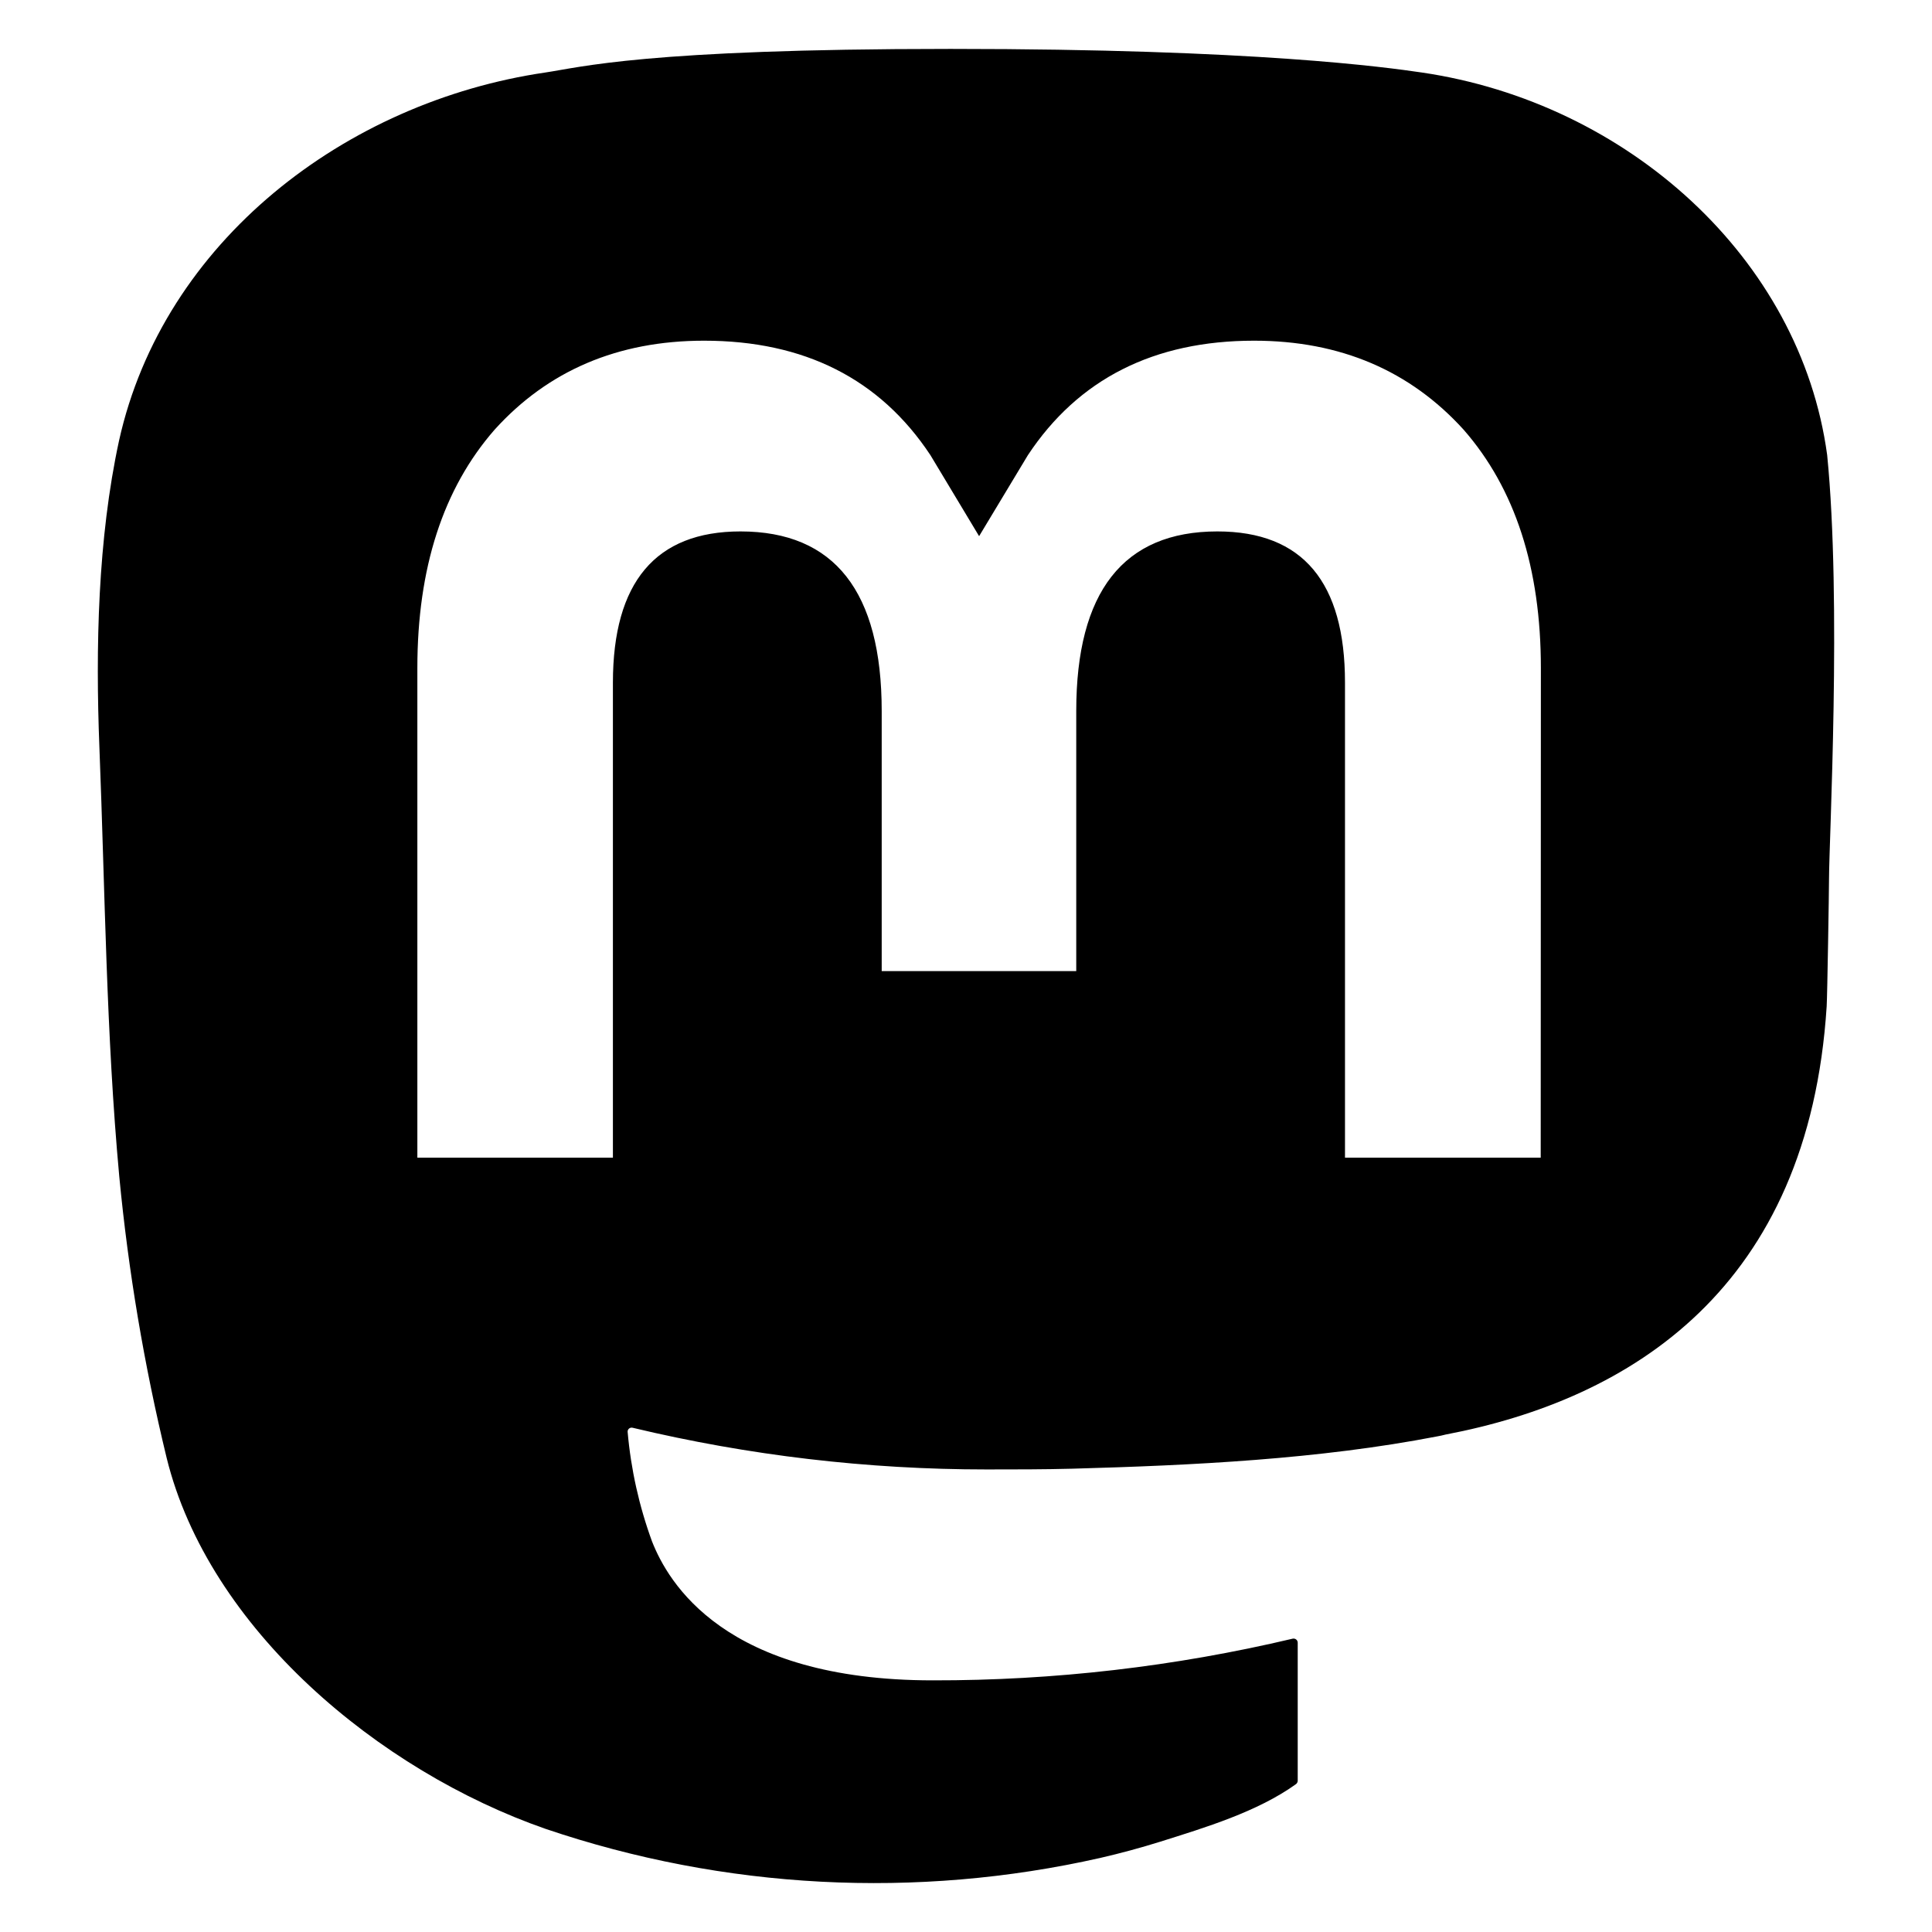
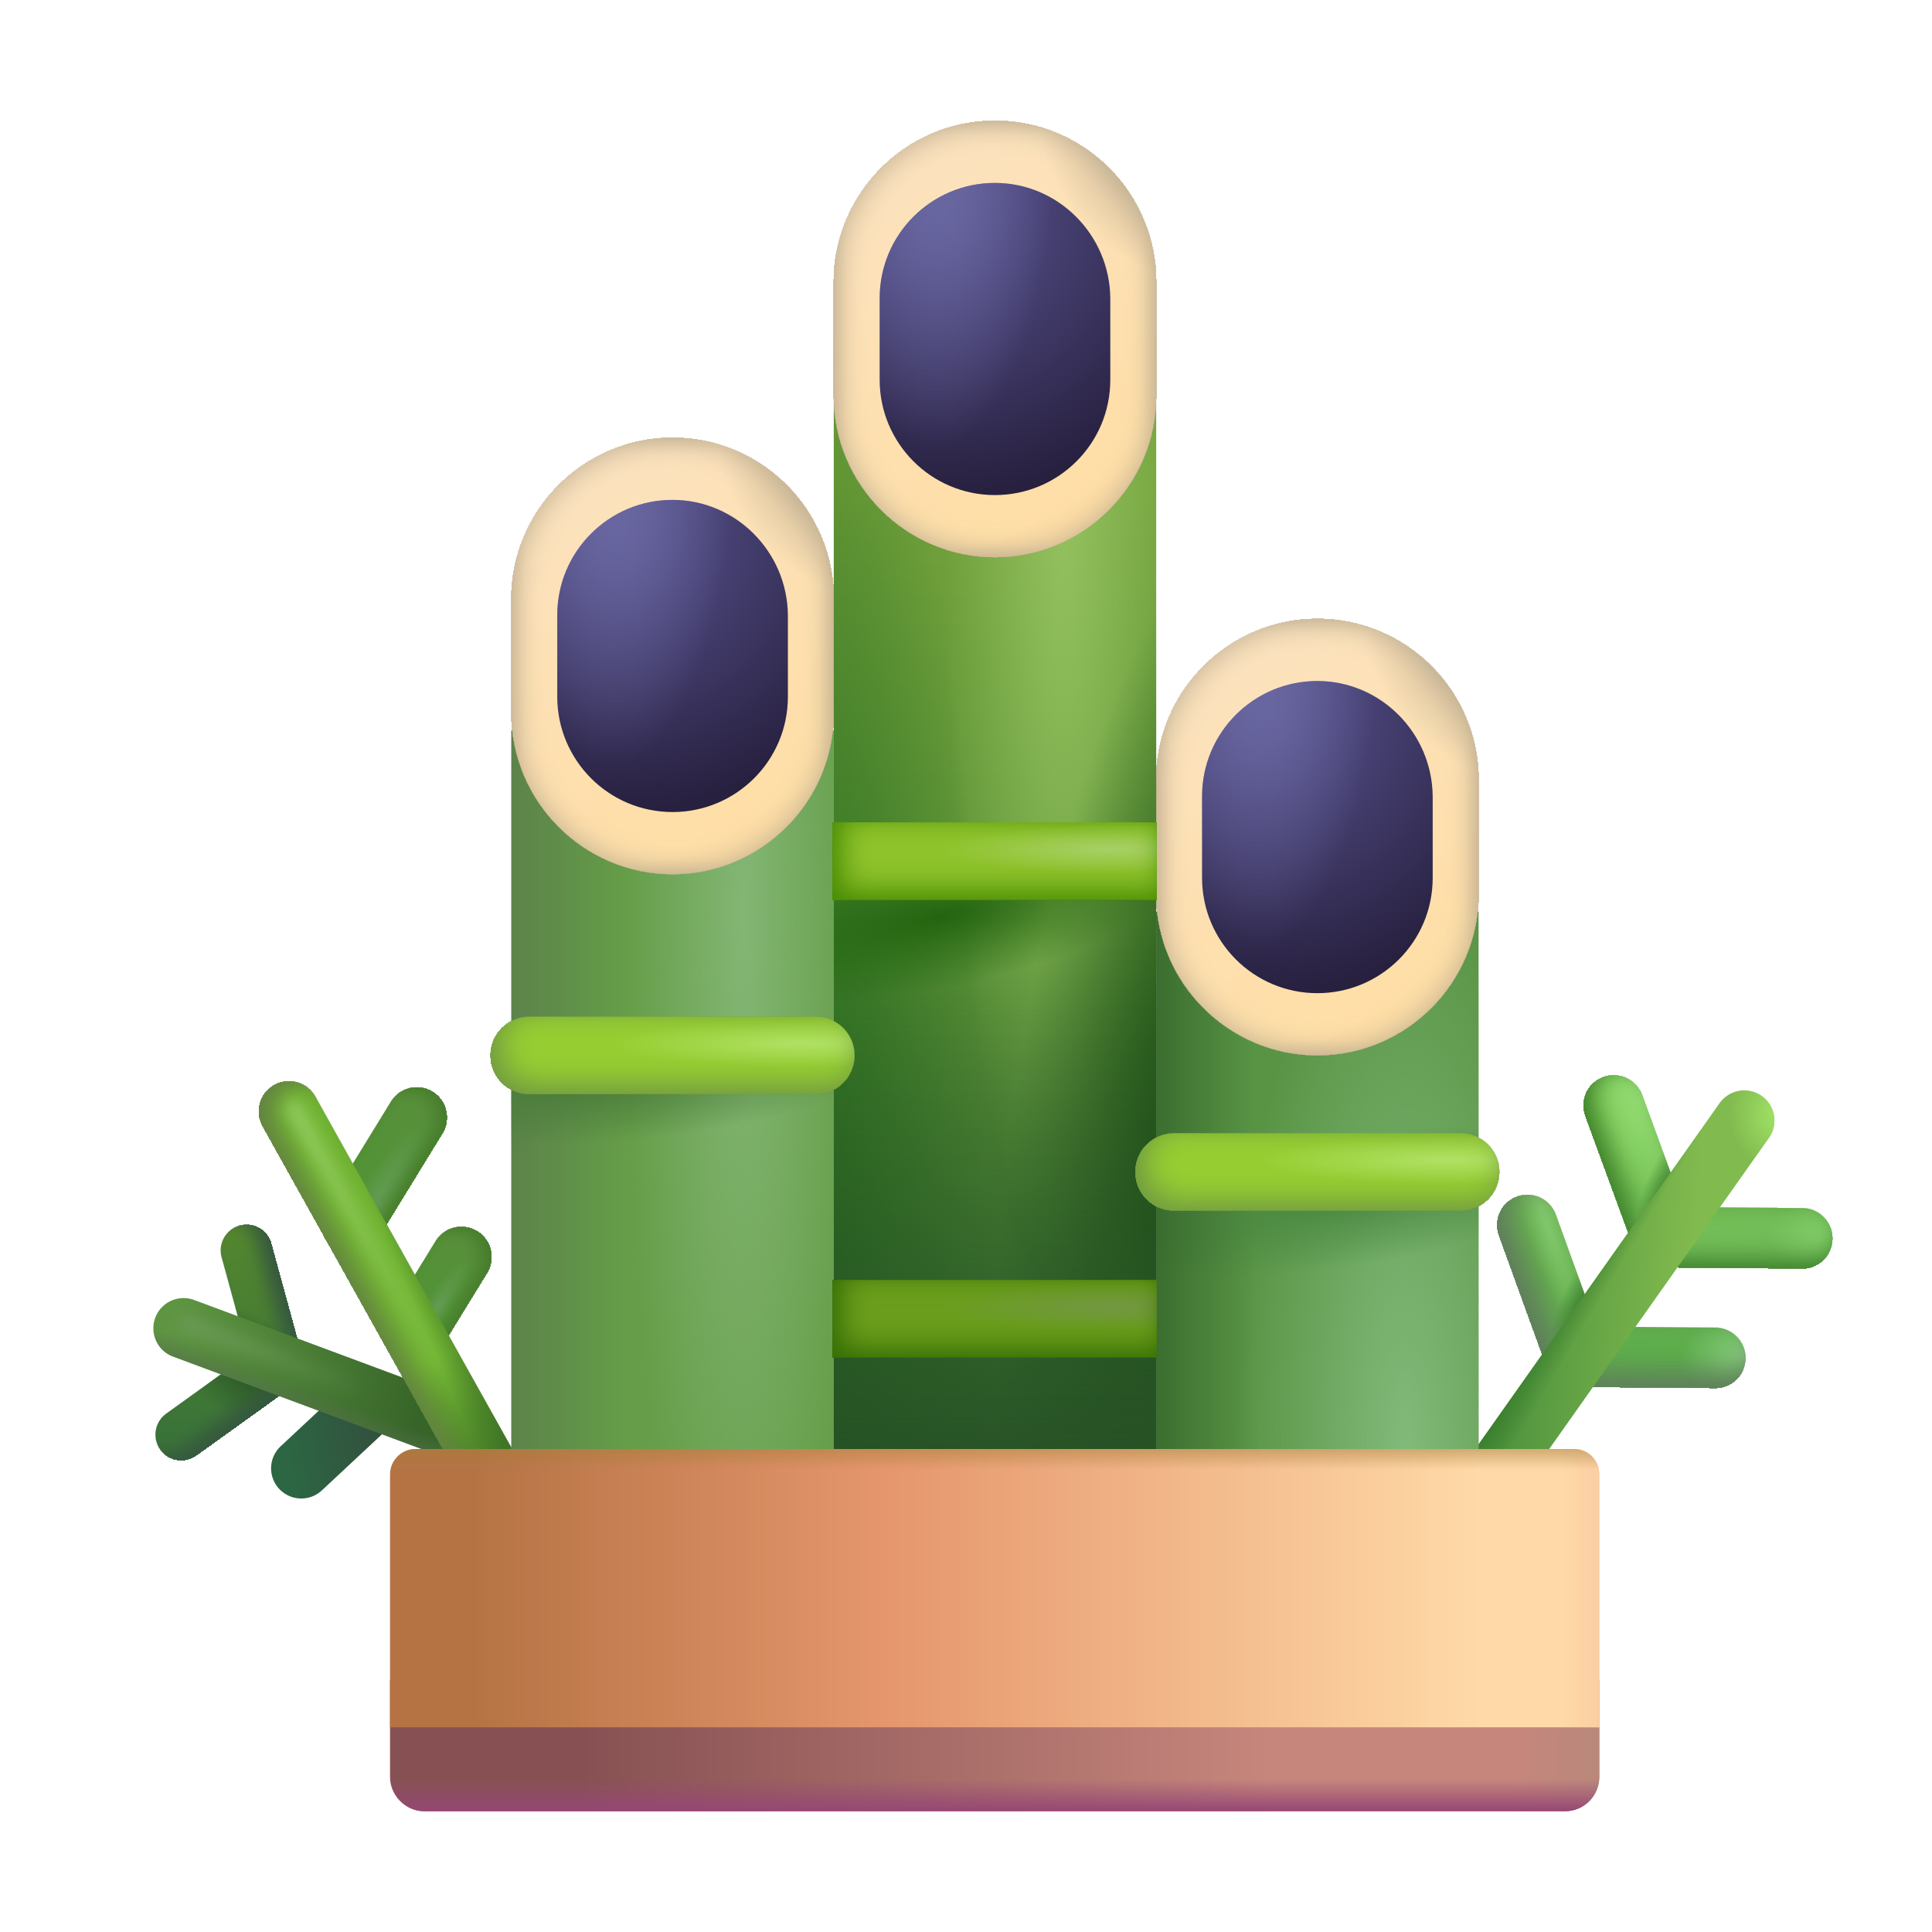
- <svg xmlns="http://www.w3.org/2000/svg" xmlns:xlink="http://www.w3.org/1999/xlink" width="79" height="79" viewBox="0 0 79 75">
-   <symbol id="logo-symbol-icon">
-     <path d="M74.713 16.604C73.62 8.546 66.535 2.195 58.137 0.965C56.72 0.757 51.351 0 38.915 0H38.822C26.382 0 23.713 0.757 22.297 0.965C14.132 2.161 6.676 7.868 4.867 16.021C3.997 20.037 3.904 24.489 4.065 28.573C4.296 34.429 4.34 40.275 4.877 46.108C5.248 49.982 5.895 53.825 6.813 57.609C8.533 64.597 15.494 70.412 22.314 72.785C29.616 75.259 37.468 75.67 44.992 73.971C45.82 73.78 46.638 73.559 47.447 73.306C49.274 72.73 51.416 72.086 52.992 70.954C53.013 70.938 53.031 70.918 53.043 70.894C53.056 70.871 53.063 70.844 53.064 70.818V65.166C53.063 65.141 53.057 65.117 53.046 65.094C53.035 65.072 53.019 65.052 52.999 65.037C52.979 65.022 52.956 65.011 52.932 65.006C52.907 65 52.882 65 52.857 65.006C48.037 66.147 43.097 66.719 38.141 66.71C29.612 66.71 27.318 62.698 26.661 61.028C26.133 59.584 25.798 58.078 25.664 56.549C25.662 56.523 25.667 56.497 25.677 56.474C25.688 56.45 25.704 56.429 25.724 56.413C25.744 56.397 25.768 56.386 25.793 56.38C25.819 56.375 25.845 56.375 25.87 56.382C30.61 57.515 35.469 58.087 40.346 58.086C41.518 58.086 42.688 58.086 43.86 58.055C48.765 57.919 53.934 57.67 58.759 56.736C58.879 56.712 59 56.692 59.103 56.661C66.714 55.212 73.957 50.665 74.693 39.15C74.72 38.697 74.789 34.402 74.789 33.931C74.793 32.333 75.308 22.59 74.713 16.604ZM63 45.337H54.997V25.907C54.997 21.816 53.277 19.73 49.779 19.73C45.934 19.73 44.008 22.198 44.008 27.073V37.708H36.053V27.073C36.053 22.198 34.124 19.73 30.279 19.73C26.802 19.73 25.065 21.816 25.062 25.907V45.337H17.066V25.317C17.066 21.227 18.119 17.977 20.226 15.568C22.4 13.165 25.251 11.931 28.79 11.931C32.886 11.931 35.981 13.492 38.045 16.611L40.036 19.924L42.031 16.611C44.094 13.492 47.19 11.931 51.279 11.931C54.814 11.931 57.665 13.165 59.846 15.568C61.953 17.975 63.007 21.224 63.007 25.317L63 45.337Z" fill="currentColor" />
-   </symbol>
-   <use xlink:href="#logo-symbol-icon" />
+ <svg xmlns="http://www.w3.org/2000/svg" width="32" height="32" viewBox="0 0 32 32" fill="none">
+   <g filter="url(#filter0_i_18_742)">
+     <path d="M3 23.76L4.6 22.61L4.08 20.71" stroke="url(#paint0_linear_18_742)" stroke-width="0.85" stroke-miterlimit="10" stroke-linecap="round" stroke-linejoin="round" />
+     <path d="M3 23.76L4.6 22.61L4.08 20.71" stroke="url(#paint1_radial_18_742)" stroke-width="0.85" stroke-miterlimit="10" stroke-linecap="round" stroke-linejoin="round" />
+   </g>
+   <path d="M6.19 23.2L4.99 24.32" stroke="url(#paint2_linear_18_742)" stroke-miterlimit="10" stroke-linecap="round" stroke-linejoin="round" />
+   <g filter="url(#filter1_i_18_742)">
+     <path d="M5.82 20.27L6.9 18.51" stroke="url(#paint3_linear_18_742)" stroke-miterlimit="10" stroke-linecap="round" stroke-linejoin="round" />
+     <path d="M5.82 20.27L6.9 18.51" stroke="url(#paint4_radial_18_742)" stroke-miterlimit="10" stroke-linecap="round" stroke-linejoin="round" />
+   </g>
+   <g filter="url(#filter2_i_18_742)">
+     <path d="M6.94 21.96L7.64 20.82" stroke="url(#paint5_linear_18_742)" stroke-miterlimit="10" stroke-linecap="round" stroke-linejoin="round" />
+     <path d="M6.94 21.96L7.64 20.82" stroke="url(#paint6_radial_18_742)" stroke-miterlimit="10" stroke-linecap="round" stroke-linejoin="round" />
+   </g>
+   <path d="M7.77 23.76L3.04 22" stroke="url(#paint7_linear_18_742)" stroke-miterlimit="10" stroke-linecap="round" stroke-linejoin="round" />
+   <path d="M7.77 23.76L3.04 22" stroke="url(#paint8_linear_18_742)" stroke-miterlimit="10" stroke-linecap="round" stroke-linejoin="round" />
+   <g filter="url(#filter3_i_18_742)">
+     <path d="M26.73 18.31L27.53 20.49L29.85 20.51" stroke="url(#paint9_linear_18_742)" stroke-miterlimit="10" stroke-linecap="round" stroke-linejoin="round" />
+     <path d="M26.73 18.31L27.53 20.49L29.85 20.51" stroke="url(#paint10_radial_18_742)" stroke-miterlimit="10" stroke-linecap="round" stroke-linejoin="round" />
+     <path d="M26.73 18.31L27.53 20.49L29.85 20.51" stroke="url(#paint11_radial_18_742)" stroke-miterlimit="10" stroke-linecap="round" stroke-linejoin="round" />
+     <path d="M26.73 18.31L27.53 20.49L29.85 20.51" stroke="url(#paint12_radial_18_742)" stroke-miterlimit="10" stroke-linecap="round" stroke-linejoin="round" />
+   </g>
+   <g filter="url(#filter4_i_18_742)">
+     <path d="M25.3 20.29L26.09 22.47L28.41 22.49" stroke="url(#paint13_linear_18_742)" stroke-miterlimit="10" stroke-linecap="round" stroke-linejoin="round" />
+     <path d="M25.3 20.29L26.09 22.47L28.41 22.49" stroke="url(#paint14_radial_18_742)" stroke-miterlimit="10" stroke-linecap="round" stroke-linejoin="round" />
+     <path d="M25.3 20.29L26.09 22.47L28.41 22.49" stroke="url(#paint15_radial_18_742)" stroke-miterlimit="10" stroke-linecap="round" stroke-linejoin="round" />
+     <path d="M25.3 20.29L26.09 22.47L28.41 22.49" stroke="url(#paint16_radial_18_742)" stroke-miterlimit="10" stroke-linecap="round" stroke-linejoin="round" />
+   </g>
+   <path d="M23.55 26.12L28.89 18.56" stroke="url(#paint17_linear_18_742)" stroke-miterlimit="10" stroke-linecap="round" stroke-linejoin="round" />
+   <path d="M23.55 26.12L28.89 18.56" stroke="url(#paint18_radial_18_742)" stroke-miterlimit="10" stroke-linecap="round" stroke-linejoin="round" />
+   <path d="M23.55 26.12L28.89 18.56" stroke="url(#paint19_linear_18_742)" stroke-miterlimit="10" stroke-linecap="round" stroke-linejoin="round" />
+   <g filter="url(#filter5_i_18_742)">
+     <path d="M8.2 24.52L4.79 18.41" stroke="#70B430" stroke-miterlimit="10" stroke-linecap="round" stroke-linejoin="round" />
+     <path d="M8.2 24.52L4.79 18.41" stroke="url(#paint20_linear_18_742)" stroke-miterlimit="10" stroke-linecap="round" stroke-linejoin="round" />
+     <path d="M8.2 24.52L4.79 18.41" stroke="url(#paint21_linear_18_742)" stroke-miterlimit="10" stroke-linecap="round" stroke-linejoin="round" />
+   </g>
+   <path d="M25.92 30H7.03C6.72 30 6.46 29.74 6.46 29.43V27.82H26.49V29.43C26.49 29.74 26.24 30 25.92 30Z" fill="url(#paint22_linear_18_742)" />
+   <path d="M25.92 30H7.03C6.72 30 6.46 29.74 6.46 29.43V27.82H26.49V29.43C26.49 29.74 26.24 30 25.92 30Z" fill="url(#paint23_linear_18_742)" />
+   <path d="M25.92 30H7.03C6.72 30 6.46 29.74 6.46 29.43V27.82H26.49V29.43C26.49 29.74 26.24 30 25.92 30Z" fill="url(#paint24_linear_18_742)" />
+   <path d="M26.07 24H6.88C6.65 24 6.46 24.19 6.46 24.42V28.61H26.49V24.42C26.49 24.19 26.31 24 26.07 24Z" fill="url(#paint25_linear_18_742)" />
+   <path d="M26.07 24H6.88C6.65 24 6.46 24.19 6.46 24.42V28.61H26.49V24.42C26.49 24.19 26.31 24 26.07 24Z" fill="url(#paint26_linear_18_742)" />
+   <path d="M26.07 24H6.88C6.65 24 6.46 24.19 6.46 24.42V28.61H26.49V24.42C26.49 24.19 26.31 24 26.07 24Z" fill="url(#paint27_linear_18_742)" />
+   <path d="M13.81 12.1H8.47V24H13.81V12.1Z" fill="#659D48" />
+   <path d="M13.81 12.1H8.47V24H13.81V12.1Z" fill="url(#paint28_radial_18_742)" />
+   <path d="M13.81 12.1H8.47V24H13.81V12.1Z" fill="url(#paint29_linear_18_742)" />
+   <path d="M13.81 12.1H8.47V24H13.81V12.1Z" fill="url(#paint30_radial_18_742)" />
+   <g filter="url(#filter6_i_18_742)">
+     <path d="M11.14 7.25C9.67 7.25 8.47 8.45 8.47 9.92V11.81C8.47 13.28 9.67 14.48 11.14 14.48C12.61 14.48 13.81 13.28 13.81 11.81V9.92C13.81 8.44 12.61 7.25 11.14 7.25Z" fill="url(#paint31_linear_18_742)" />
+     <path d="M11.14 7.25C9.67 7.25 8.47 8.45 8.47 9.92V11.81C8.47 13.28 9.67 14.48 11.14 14.48C12.61 14.48 13.81 13.28 13.81 11.81V9.92C13.81 8.44 12.61 7.25 11.14 7.25Z" fill="url(#paint32_radial_18_742)" />
+   </g>
+   <path d="M11.14 8.28C10.09 8.28 9.23 9.13 9.23 10.19V11.54C9.23 12.59 10.08 13.45 11.14 13.45C12.19 13.45 13.05 12.6 13.05 11.54V10.19C13.04 9.14 12.19 8.28 11.14 8.28Z" fill="url(#paint33_radial_18_742)" />
+   <path d="M11.14 8.28C10.09 8.28 9.23 9.13 9.23 10.19V11.54C9.23 12.59 10.08 13.45 11.14 13.45C12.19 13.45 13.05 12.6 13.05 11.54V10.19C13.04 9.14 12.19 8.28 11.14 8.28Z" fill="url(#paint34_radial_18_742)" />
+   <path d="M24.49 15.1H19.15V24H24.49V15.1Z" fill="#599445" />
+   <path d="M24.49 15.1H19.15V24H24.49V15.1Z" fill="url(#paint35_radial_18_742)" />
+   <path d="M24.49 15.1H19.15V24H24.49V15.1Z" fill="url(#paint36_radial_18_742)" />
+   <path d="M24.49 15.1H19.15V24H24.49V15.1Z" fill="url(#paint37_linear_18_742)" />
+   <g filter="url(#filter7_i_18_742)">
+     <path d="M21.82 10.25C20.35 10.25 19.15 11.45 19.15 12.92V14.81C19.15 16.28 20.35 17.48 21.82 17.48C23.29 17.48 24.49 16.28 24.49 14.81V12.92C24.49 11.44 23.29 10.25 21.82 10.25Z" fill="url(#paint38_linear_18_742)" />
+     <path d="M21.82 10.25C20.35 10.25 19.15 11.45 19.15 12.92V14.81C19.15 16.28 20.35 17.48 21.82 17.48C23.29 17.48 24.49 16.28 24.49 14.81V12.92C24.49 11.44 23.29 10.25 21.82 10.25Z" fill="url(#paint39_radial_18_742)" />
+   </g>
+   <path d="M21.82 11.28C20.77 11.28 19.91 12.13 19.91 13.19V14.54C19.91 15.59 20.76 16.45 21.82 16.45C22.87 16.45 23.73 15.6 23.73 14.54V13.19C23.72 12.14 22.87 11.28 21.82 11.28Z" fill="url(#paint40_radial_18_742)" />
+   <path d="M21.82 11.28C20.77 11.28 19.91 12.13 19.91 13.19V14.54C19.91 15.59 20.76 16.45 21.82 16.45C22.87 16.45 23.73 15.6 23.73 14.54V13.19C23.72 12.14 22.87 11.28 21.82 11.28Z" fill="url(#paint41_radial_18_742)" />
+   <path d="M19.15 5.5H13.81V24H19.15V5.5Z" fill="url(#paint42_linear_18_742)" />
+   <path d="M19.15 5.5H13.81V24H19.15V5.5Z" fill="url(#paint43_radial_18_742)" />
+   <path d="M19.15 5.5H13.81V24H19.15V5.5Z" fill="url(#paint44_radial_18_742)" />
+   <path d="M19.15 5.5H13.81V24H19.15V5.5Z" fill="url(#paint45_radial_18_742)" />
+   <path d="M19.15 5.5H13.81V24H19.15V5.5Z" fill="url(#paint46_linear_18_742)" />
+   <path d="M19.15 5.5H13.81V24H19.15V5.5Z" fill="url(#paint47_radial_18_742)" />
+   <g filter="url(#filter8_i_18_742)">
+     <path d="M16.48 2C15.01 2 13.81 3.2 13.81 4.67V6.56C13.81 8.03 15.01 9.23 16.48 9.23C17.95 9.23 19.15 8.03 19.15 6.56V4.67C19.15 3.19 17.95 2 16.48 2Z" fill="url(#paint48_linear_18_742)" />
+     <path d="M16.48 2C15.01 2 13.81 3.2 13.81 4.67V6.56C13.81 8.03 15.01 9.23 16.48 9.23C17.95 9.23 19.15 8.03 19.15 6.56V4.67C19.15 3.19 17.95 2 16.48 2Z" fill="url(#paint49_radial_18_742)" />
+   </g>
+   <path d="M16.48 3.03C15.43 3.03 14.57 3.88 14.57 4.94V6.29C14.57 7.34 15.42 8.2 16.48 8.2C17.53 8.2 18.39 7.35 18.39 6.29V4.94C18.38 3.89 17.53 3.03 16.48 3.03Z" fill="url(#paint50_radial_18_742)" />
+   <path d="M16.48 3.03C15.43 3.03 14.57 3.88 14.57 4.94V6.29C14.57 7.34 15.42 8.2 16.48 8.2C17.53 8.2 18.39 7.35 18.39 6.29V4.94C18.38 3.89 17.53 3.03 16.48 3.03Z" fill="url(#paint51_radial_18_742)" />
+   <g filter="url(#filter9_i_18_742)">
+     <path d="M19.16 21.2H13.79V22.48H19.16V21.2Z" fill="#6B9E1C" />
+     <path d="M19.16 21.2H13.79V22.48H19.16V21.2Z" fill="url(#paint52_radial_18_742)" />
+   </g>
+   <g filter="url(#filter10_i_18_742)">
+     <path d="M19.16 13.62H13.79V14.9H19.16V13.62Z" fill="#8FC32B" />
+     <path d="M19.16 13.62H13.79V14.9H19.16V13.62Z" fill="url(#paint53_radial_18_742)" />
+   </g>
+   <g filter="url(#filter11_i_18_742)">
+     <path d="M13.514 16.84H8.766C8.413 16.84 8.126 17.127 8.126 17.48C8.126 17.834 8.413 18.12 8.766 18.12H13.514C13.867 18.12 14.153 17.834 14.153 17.48C14.153 17.127 13.867 16.84 13.514 16.84Z" fill="#96CE31" />
+     <path d="M13.514 16.84H8.766C8.413 16.84 8.126 17.127 8.126 17.48C8.126 17.834 8.413 18.12 8.766 18.12H13.514C13.867 18.12 14.153 17.834 14.153 17.48C14.153 17.127 13.867 16.84 13.514 16.84Z" fill="url(#paint54_radial_18_742)" />
+   </g>
+   <g filter="url(#filter12_i_18_742)">
+     <path d="M24.194 18.77H19.447C19.093 18.77 18.806 19.057 18.806 19.41C18.806 19.764 19.093 20.05 19.447 20.05H24.194C24.547 20.05 24.834 19.764 24.834 19.41C24.834 19.057 24.547 18.77 24.194 18.77Z" fill="#96CE31" />
+     <path d="M24.194 18.77H19.447C19.093 18.77 18.806 19.057 18.806 19.41C18.806 19.764 19.093 20.05 19.447 20.05H24.194C24.547 20.05 24.834 19.764 24.834 19.41C24.834 19.057 24.547 18.77 24.194 18.77Z" fill="url(#paint55_radial_18_742)" />
+   </g>
+   <g filter="url(#filter13_f_18_742)">
+     <path d="M4.857 18.344L7.872 23.703" stroke="url(#paint56_linear_18_742)" stroke-width="0.25" stroke-linecap="round" />
+   </g>
+   <g filter="url(#filter14_f_18_742)">
+     <path d="M3.075 21.922L6.544 23.219" stroke="url(#paint57_linear_18_742)" stroke-width="0.25" stroke-linecap="round" />
+   </g>
+   <defs>
+     <filter id="filter0_i_18_742" x="2.325" y="20.185" width="2.7" height="4" filterUnits="userSpaceOnUse" color-interpolation-filters="sRGB">
+       <feFlood flood-opacity="0" result="BackgroundImageFix" />
+       <feBlend mode="normal" in="SourceGraphic" in2="BackgroundImageFix" result="shape" />
+       <feColorMatrix in="SourceAlpha" type="matrix" values="0 0 0 0 0 0 0 0 0 0 0 0 0 0 0 0 0 0 127 0" result="hardAlpha" />
+       <feOffset dx="-0.25" dy="-0.1" />
+       <feGaussianBlur stdDeviation="0.15" />
+       <feComposite in2="hardAlpha" operator="arithmetic" k2="-1" k3="1" />
+       <feColorMatrix type="matrix" values="0 0 0 0 0.208 0 0 0 0 0.341 0 0 0 0 0.243 0 0 0 1 0" />
+       <feBlend mode="normal" in2="shape" result="effect1_innerShadow_18_742" />
+     </filter>
+     <filter id="filter1_i_18_742" x="5.17" y="18.01" width="2.23" height="2.76" filterUnits="userSpaceOnUse" color-interpolation-filters="sRGB">
+       <feFlood flood-opacity="0" result="BackgroundImageFix" />
+       <feBlend mode="normal" in="SourceGraphic" in2="BackgroundImageFix" result="shape" />
+       <feColorMatrix in="SourceAlpha" type="matrix" values="0 0 0 0 0 0 0 0 0 0 0 0 0 0 0 0 0 0 127 0" result="hardAlpha" />
+       <feOffset dx="-0.15" />
+       <feGaussianBlur stdDeviation="0.15" />
+       <feComposite in2="hardAlpha" operator="arithmetic" k2="-1" k3="1" />
+       <feColorMatrix type="matrix" values="0 0 0 0 0.267 0 0 0 0 0.475 0 0 0 0 0.161 0 0 0 1 0" />
+       <feBlend mode="normal" in2="shape" result="effect1_innerShadow_18_742" />
+     </filter>
+     <filter id="filter2_i_18_742" x="6.29" y="20.32" width="1.85" height="2.14" filterUnits="userSpaceOnUse" color-interpolation-filters="sRGB">
+       <feFlood flood-opacity="0" result="BackgroundImageFix" />
+       <feBlend mode="normal" in="SourceGraphic" in2="BackgroundImageFix" result="shape" />
+       <feColorMatrix in="SourceAlpha" type="matrix" values="0 0 0 0 0 0 0 0 0 0 0 0 0 0 0 0 0 0 127 0" result="hardAlpha" />
+       <feOffset dx="-0.15" />
+       <feGaussianBlur stdDeviation="0.15" />
+       <feComposite in2="hardAlpha" operator="arithmetic" k2="-1" k3="1" />
+       <feColorMatrix type="matrix" values="0 0 0 0 0.267 0 0 0 0 0.475 0 0 0 0 0.161 0 0 0 1 0" />
+       <feBlend mode="normal" in2="shape" result="effect1_innerShadow_18_742" />
+     </filter>
+     <filter id="filter3_i_18_742" x="26.23" y="17.66" width="4.27" height="3.35" filterUnits="userSpaceOnUse" color-interpolation-filters="sRGB">
+       <feFlood flood-opacity="0" result="BackgroundImageFix" />
+       <feBlend mode="normal" in="SourceGraphic" in2="BackgroundImageFix" result="shape" />
+       <feColorMatrix in="SourceAlpha" type="matrix" values="0 0 0 0 0 0 0 0 0 0 0 0 0 0 0 0 0 0 127 0" result="hardAlpha" />
+       <feOffset dx="0.15" dy="-0.15" />
+       <feGaussianBlur stdDeviation="0.2" />
+       <feComposite in2="hardAlpha" operator="arithmetic" k2="-1" k3="1" />
+       <feColorMatrix type="matrix" values="0 0 0 0 0.239 0 0 0 0 0.498 0 0 0 0 0.161 0 0 0 1 0" />
+       <feBlend mode="normal" in2="shape" result="effect1_innerShadow_18_742" />
+     </filter>
+     <filter id="filter4_i_18_742" x="24.8" y="19.54" width="4.36" height="3.45" filterUnits="userSpaceOnUse" color-interpolation-filters="sRGB">
+       <feFlood flood-opacity="0" result="BackgroundImageFix" />
+       <feBlend mode="normal" in="SourceGraphic" in2="BackgroundImageFix" result="shape" />
+       <feColorMatrix in="SourceAlpha" type="matrix" values="0 0 0 0 0 0 0 0 0 0 0 0 0 0 0 0 0 0 127 0" result="hardAlpha" />
+       <feOffset dx="0.25" dy="-0.25" />
+       <feGaussianBlur stdDeviation="0.25" />
+       <feComposite in2="hardAlpha" operator="arithmetic" k2="-1" k3="1" />
+       <feColorMatrix type="matrix" values="0 0 0 0 0.373 0 0 0 0 0.482 0 0 0 0 0.361 0 0 0 1 0" />
+       <feBlend mode="normal" in2="shape" result="effect1_innerShadow_18_742" />
+     </filter>
+     <filter id="filter5_i_18_742" x="4.29" y="17.91" width="4.66" height="7.11" filterUnits="userSpaceOnUse" color-interpolation-filters="sRGB">
+       <feFlood flood-opacity="0" result="BackgroundImageFix" />
+       <feBlend mode="normal" in="SourceGraphic" in2="BackgroundImageFix" result="shape" />
+       <feColorMatrix in="SourceAlpha" type="matrix" values="0 0 0 0 0 0 0 0 0 0 0 0 0 0 0 0 0 0 127 0" result="hardAlpha" />
+       <feOffset dx="0.25" />
+       <feGaussianBlur stdDeviation="0.2" />
+       <feComposite in2="hardAlpha" operator="arithmetic" k2="-1" k3="1" />
+       <feColorMatrix type="matrix" values="0 0 0 0 0.388 0 0 0 0 0.51 0 0 0 0 0.255 0 0 0 1 0" />
+       <feBlend mode="normal" in2="shape" result="effect1_innerShadow_18_742" />
+     </filter>
+     <filter id="filter6_i_18_742" x="8.47" y="7.25" width="5.34" height="7.23" filterUnits="userSpaceOnUse" color-interpolation-filters="sRGB">
+       <feFlood flood-opacity="0" result="BackgroundImageFix" />
+       <feBlend mode="normal" in="SourceGraphic" in2="BackgroundImageFix" result="shape" />
+       <feColorMatrix in="SourceAlpha" type="matrix" values="0 0 0 0 0 0 0 0 0 0 0 0 0 0 0 0 0 0 127 0" result="hardAlpha" />
+       <feOffset />
+       <feGaussianBlur stdDeviation="0.25" />
+       <feComposite in2="hardAlpha" operator="arithmetic" k2="-1" k3="1" />
+       <feColorMatrix type="matrix" values="0 0 0 0 0.725 0 0 0 0 0.663 0 0 0 0 0.549 0 0 0 1 0" />
+       <feBlend mode="normal" in2="shape" result="effect1_innerShadow_18_742" />
+     </filter>
+     <filter id="filter7_i_18_742" x="19.15" y="10.25" width="5.34" height="7.23" filterUnits="userSpaceOnUse" color-interpolation-filters="sRGB">
+       <feFlood flood-opacity="0" result="BackgroundImageFix" />
+       <feBlend mode="normal" in="SourceGraphic" in2="BackgroundImageFix" result="shape" />
+       <feColorMatrix in="SourceAlpha" type="matrix" values="0 0 0 0 0 0 0 0 0 0 0 0 0 0 0 0 0 0 127 0" result="hardAlpha" />
+       <feOffset />
+       <feGaussianBlur stdDeviation="0.25" />
+       <feComposite in2="hardAlpha" operator="arithmetic" k2="-1" k3="1" />
+       <feColorMatrix type="matrix" values="0 0 0 0 0.725 0 0 0 0 0.663 0 0 0 0 0.549 0 0 0 1 0" />
+       <feBlend mode="normal" in2="shape" result="effect1_innerShadow_18_742" />
+     </filter>
+     <filter id="filter8_i_18_742" x="13.81" y="2" width="5.34" height="7.23" filterUnits="userSpaceOnUse" color-interpolation-filters="sRGB">
+       <feFlood flood-opacity="0" result="BackgroundImageFix" />
+       <feBlend mode="normal" in="SourceGraphic" in2="BackgroundImageFix" result="shape" />
+       <feColorMatrix in="SourceAlpha" type="matrix" values="0 0 0 0 0 0 0 0 0 0 0 0 0 0 0 0 0 0 127 0" result="hardAlpha" />
+       <feOffset />
+       <feGaussianBlur stdDeviation="0.25" />
+       <feComposite in2="hardAlpha" operator="arithmetic" k2="-1" k3="1" />
+       <feColorMatrix type="matrix" values="0 0 0 0 0.725 0 0 0 0 0.663 0 0 0 0 0.549 0 0 0 1 0" />
+       <feBlend mode="normal" in2="shape" result="effect1_innerShadow_18_742" />
+     </filter>
+     <filter id="filter9_i_18_742" x="13.79" y="21.05" width="5.52" height="1.43" filterUnits="userSpaceOnUse" color-interpolation-filters="sRGB">
+       <feFlood flood-opacity="0" result="BackgroundImageFix" />
+       <feBlend mode="normal" in="SourceGraphic" in2="BackgroundImageFix" result="shape" />
+       <feColorMatrix in="SourceAlpha" type="matrix" values="0 0 0 0 0 0 0 0 0 0 0 0 0 0 0 0 0 0 127 0" result="hardAlpha" />
+       <feOffset dx="0.15" dy="-0.15" />
+       <feGaussianBlur stdDeviation="0.25" />
+       <feComposite in2="hardAlpha" operator="arithmetic" k2="-1" k3="1" />
+       <feColorMatrix type="matrix" values="0 0 0 0 0.212 0 0 0 0 0.431 0 0 0 0 0.012 0 0 0 1 0" />
+       <feBlend mode="normal" in2="shape" result="effect1_innerShadow_18_742" />
+     </filter>
+     <filter id="filter10_i_18_742" x="13.79" y="13.47" width="5.52" height="1.43" filterUnits="userSpaceOnUse" color-interpolation-filters="sRGB">
+       <feFlood flood-opacity="0" result="BackgroundImageFix" />
+       <feBlend mode="normal" in="SourceGraphic" in2="BackgroundImageFix" result="shape" />
+       <feColorMatrix in="SourceAlpha" type="matrix" values="0 0 0 0 0 0 0 0 0 0 0 0 0 0 0 0 0 0 127 0" result="hardAlpha" />
+       <feOffset dx="0.15" dy="-0.15" />
+       <feGaussianBlur stdDeviation="0.25" />
+       <feComposite in2="hardAlpha" operator="arithmetic" k2="-1" k3="1" />
+       <feColorMatrix type="matrix" values="0 0 0 0 0.286 0 0 0 0 0.549 0 0 0 0 0.012 0 0 0 1 0" />
+       <feBlend mode="normal" in2="shape" result="effect1_innerShadow_18_742" />
+     </filter>
+     <filter id="filter11_i_18_742" x="8.126" y="16.69" width="6.177" height="1.43" filterUnits="userSpaceOnUse" color-interpolation-filters="sRGB">
+       <feFlood flood-opacity="0" result="BackgroundImageFix" />
+       <feBlend mode="normal" in="SourceGraphic" in2="BackgroundImageFix" result="shape" />
+       <feColorMatrix in="SourceAlpha" type="matrix" values="0 0 0 0 0 0 0 0 0 0 0 0 0 0 0 0 0 0 127 0" result="hardAlpha" />
+       <feOffset dx="0.15" dy="-0.15" />
+       <feGaussianBlur stdDeviation="0.25" />
+       <feComposite in2="hardAlpha" operator="arithmetic" k2="-1" k3="1" />
+       <feColorMatrix type="matrix" values="0 0 0 0 0.439 0 0 0 0 0.6 0 0 0 0 0.255 0 0 0 1 0" />
+       <feBlend mode="normal" in2="shape" result="effect1_innerShadow_18_742" />
+     </filter>
+     <filter id="filter12_i_18_742" x="18.806" y="18.62" width="6.177" height="1.43" filterUnits="userSpaceOnUse" color-interpolation-filters="sRGB">
+       <feFlood flood-opacity="0" result="BackgroundImageFix" />
+       <feBlend mode="normal" in="SourceGraphic" in2="BackgroundImageFix" result="shape" />
+       <feColorMatrix in="SourceAlpha" type="matrix" values="0 0 0 0 0 0 0 0 0 0 0 0 0 0 0 0 0 0 127 0" result="hardAlpha" />
+       <feOffset dx="0.15" dy="-0.15" />
+       <feGaussianBlur stdDeviation="0.25" />
+       <feComposite in2="hardAlpha" operator="arithmetic" k2="-1" k3="1" />
+       <feColorMatrix type="matrix" values="0 0 0 0 0.439 0 0 0 0 0.6 0 0 0 0 0.255 0 0 0 1 0" />
+       <feBlend mode="normal" in2="shape" result="effect1_innerShadow_18_742" />
+     </filter>
+     <filter id="filter13_f_18_742" x="4.482" y="17.969" width="3.766" height="6.109" filterUnits="userSpaceOnUse" color-interpolation-filters="sRGB">
+       <feFlood flood-opacity="0" result="BackgroundImageFix" />
+       <feBlend mode="normal" in="SourceGraphic" in2="BackgroundImageFix" result="shape" />
+       <feGaussianBlur stdDeviation="0.125" result="effect1_foregroundBlur_18_742" />
+     </filter>
+     <filter id="filter14_f_18_742" x="2.7" y="21.547" width="4.219" height="2.047" filterUnits="userSpaceOnUse" color-interpolation-filters="sRGB">
+       <feFlood flood-opacity="0" result="BackgroundImageFix" />
+       <feBlend mode="normal" in="SourceGraphic" in2="BackgroundImageFix" result="shape" />
+       <feGaussianBlur stdDeviation="0.125" result="effect1_foregroundBlur_18_742" />
+     </filter>
+     <linearGradient id="paint0_linear_18_742" x1="4.06" y1="19.344" x2="4.154" y2="23.76" gradientUnits="userSpaceOnUse">
+       <stop offset="0.011" stop-color="#5B8C2C" />
+       <stop offset="1" stop-color="#3A7338" />
+     </linearGradient>
+     <radialGradient id="paint1_radial_18_742" cx="0" cy="0" r="1" gradientUnits="userSpaceOnUse" gradientTransform="translate(4.24727 22.7344) rotate(121.343) scale(0.859858 1.8802)">
+       <stop offset="0.248" stop-color="#2D5D28" />
+       <stop offset="1" stop-color="#2D5D28" stop-opacity="0" />
+     </radialGradient>
+     <linearGradient id="paint2_linear_18_742" x1="6.19" y1="23.76" x2="4.763" y2="24.062" gradientUnits="userSpaceOnUse">
+       <stop stop-color="#32513F" />
+       <stop offset="1" stop-color="#2C6642" />
+     </linearGradient>
+     <linearGradient id="paint3_linear_18_742" x1="7.2" y1="18.328" x2="6.091" y2="20.156" gradientUnits="userSpaceOnUse">
+       <stop stop-color="#578F3A" />
+       <stop offset="1" stop-color="#519535" />
+     </linearGradient>
+     <radialGradient id="paint4_radial_18_742" cx="0" cy="0" r="1" gradientUnits="userSpaceOnUse" gradientTransform="translate(6.23158 19.9219) rotate(-57.7557) scale(1.6693 0.35011)">
+       <stop stop-color="#639D55" />
+       <stop offset="1" stop-color="#639D55" stop-opacity="0" />
+     </radialGradient>
+     <linearGradient id="paint5_linear_18_742" x1="7.835" y1="20.702" x2="7.116" y2="21.887" gradientUnits="userSpaceOnUse">
+       <stop stop-color="#578F3A" />
+       <stop offset="1" stop-color="#519535" />
+     </linearGradient>
+     <radialGradient id="paint6_radial_18_742" cx="0" cy="0" r="1" gradientUnits="userSpaceOnUse" gradientTransform="translate(7.20674 21.7345) rotate(-57.739) scale(1.08146 0.226881)">
+       <stop stop-color="#639D55" />
+       <stop offset="1" stop-color="#639D55" stop-opacity="0" />
+     </radialGradient>
+     <linearGradient id="paint7_linear_18_742" x1="2.778" y1="22" x2="6.966" y2="23.375" gradientUnits="userSpaceOnUse">
+       <stop stop-color="#5E9541" />
+       <stop offset="1" stop-color="#376529" />
+     </linearGradient>
+     <linearGradient id="paint8_linear_18_742" x1="4.653" y1="23.406" x2="4.857" y2="22.88" gradientUnits="userSpaceOnUse">
+       <stop stop-color="#546F4C" />
+       <stop offset="1" stop-color="#546F4C" stop-opacity="0" />
+     </linearGradient>
+     <linearGradient id="paint9_linear_18_742" x1="28.029" y1="18" x2="28.466" y2="21.156" gradientUnits="userSpaceOnUse">
+       <stop offset="0.011" stop-color="#79C851" />
+       <stop offset="1" stop-color="#71BA5A" />
+     </linearGradient>
+     <radialGradient id="paint10_radial_18_742" cx="0" cy="0" r="1" gradientUnits="userSpaceOnUse" gradientTransform="translate(27.2941 18.1406) rotate(70.6881) scale(1.93712 1.2919)">
+       <stop stop-color="#97DF77" />
+       <stop offset="1" stop-color="#97DF77" stop-opacity="0" />
+     </radialGradient>
+     <radialGradient id="paint11_radial_18_742" cx="0" cy="0" r="1" gradientUnits="userSpaceOnUse" gradientTransform="translate(30.3097 20.51) rotate(180) scale(1.03125 0.76001)">
+       <stop stop-color="#81CF68" />
+       <stop offset="1" stop-color="#81CF68" stop-opacity="0" />
+     </radialGradient>
+     <radialGradient id="paint12_radial_18_742" cx="0" cy="0" r="1" gradientUnits="userSpaceOnUse" gradientTransform="translate(27.6019 19.8012) rotate(-159.504) scale(0.40163 1.10952)">
+       <stop stop-color="#357727" />
+       <stop offset="1" stop-color="#357727" stop-opacity="0" />
+     </radialGradient>
+     <linearGradient id="paint13_linear_18_742" x1="26.594" y1="19.98" x2="27.033" y2="23.136" gradientUnits="userSpaceOnUse">
+       <stop offset="0.011" stop-color="#69B84C" />
+       <stop offset="1" stop-color="#5AAC4A" />
+     </linearGradient>
+     <radialGradient id="paint14_radial_18_742" cx="0" cy="0" r="1" gradientUnits="userSpaceOnUse" gradientTransform="translate(25.6223 20.29) rotate(71.4844) scale(1.96812 0.370325)">
+       <stop stop-color="#82C86D" />
+       <stop offset="1" stop-color="#82C86D" stop-opacity="0" />
+     </radialGradient>
+     <radialGradient id="paint15_radial_18_742" cx="0" cy="0" r="1" gradientUnits="userSpaceOnUse" gradientTransform="translate(28.8683 22.49) rotate(180) scale(1.02795 0.760004)">
+       <stop stop-color="#89CF7F" />
+       <stop offset="1" stop-color="#89CF7F" stop-opacity="0" />
+     </radialGradient>
+     <radialGradient id="paint16_radial_18_742" cx="0" cy="0" r="1" gradientUnits="userSpaceOnUse" gradientTransform="translate(26.1691 21.7813) rotate(-159.444) scale(0.4005 1.10908)">
+       <stop stop-color="#357727" />
+       <stop offset="1" stop-color="#357727" stop-opacity="0" />
+     </radialGradient>
+     <linearGradient id="paint17_linear_18_742" x1="28.122" y1="21" x2="25.122" y2="20.75" gradientUnits="userSpaceOnUse">
+       <stop offset="0.034" stop-color="#81BA4E" />
+       <stop offset="1" stop-color="#4F933E" />
+     </linearGradient>
+     <radialGradient id="paint18_radial_18_742" cx="0" cy="0" r="1" gradientUnits="userSpaceOnUse" gradientTransform="translate(29.5285 18.4609) rotate(170.618) scale(0.910617 0.94935)">
+       <stop stop-color="#A3E769" />
+       <stop offset="1" stop-color="#A3E769" stop-opacity="0" />
+     </radialGradient>
+     <linearGradient id="paint19_linear_18_742" x1="25.669" y1="21.688" x2="26.22" y2="22.016" gradientUnits="userSpaceOnUse">
+       <stop stop-color="#367A2A" />
+       <stop offset="1" stop-color="#367A2A" stop-opacity="0" />
+     </linearGradient>
+     <linearGradient id="paint20_linear_18_742" x1="8.778" y1="25.344" x2="7.435" y2="22.406" gradientUnits="userSpaceOnUse">
+       <stop stop-color="#2D5E21" />
+       <stop offset="1" stop-color="#2D5E21" stop-opacity="0" />
+     </linearGradient>
+     <linearGradient id="paint21_linear_18_742" x1="9.028" y1="23.875" x2="7.997" y2="24.312" gradientUnits="userSpaceOnUse">
+       <stop stop-color="#2D5E21" />
+       <stop offset="1" stop-color="#2D5E21" stop-opacity="0" />
+     </linearGradient>
+     <linearGradient id="paint22_linear_18_742" x1="9.622" y1="30" x2="21.06" y2="30" gradientUnits="userSpaceOnUse">
+       <stop stop-color="#875153" />
+       <stop offset="1" stop-color="#C6867C" />
+     </linearGradient>
+     <linearGradient id="paint23_linear_18_742" x1="26.49" y1="30" x2="25.122" y2="30" gradientUnits="userSpaceOnUse">
+       <stop stop-color="#B9887B" />
+       <stop offset="1" stop-color="#B9887B" stop-opacity="0" />
+     </linearGradient>
+     <linearGradient id="paint24_linear_18_742" x1="16.475" y1="30" x2="16.475" y2="29.469" gradientUnits="userSpaceOnUse">
+       <stop stop-color="#964774" />
+       <stop offset="1" stop-color="#964774" stop-opacity="0" />
+     </linearGradient>
+     <linearGradient id="paint25_linear_18_742" x1="7.832" y1="28.61" x2="24.622" y2="28.61" gradientUnits="userSpaceOnUse">
+       <stop stop-color="#B57344" />
+       <stop offset="0.406" stop-color="#E5966C" />
+       <stop offset="1" stop-color="#FFDAA8" />
+     </linearGradient>
+     <linearGradient id="paint26_linear_18_742" x1="26.49" y1="27.13" x2="25.819" y2="27.13" gradientUnits="userSpaceOnUse">
+       <stop stop-color="#FBCEA3" />
+       <stop offset="1" stop-color="#FBCEA3" stop-opacity="0" />
+     </linearGradient>
+     <linearGradient id="paint27_linear_18_742" x1="16.475" y1="23.656" x2="16.475" y2="24.344" gradientUnits="userSpaceOnUse">
+       <stop stop-color="#A57D3A" />
+       <stop offset="1" stop-color="#A57D3A" stop-opacity="0" />
+     </linearGradient>
+     <radialGradient id="paint28_radial_18_742" cx="0" cy="0" r="1" gradientUnits="userSpaceOnUse" gradientTransform="translate(12.3097 15.0625) rotate(90) scale(14.3125 1.96712)">
+       <stop stop-color="#83B674" />
+       <stop offset="1" stop-color="#83B674" stop-opacity="0" />
+     </radialGradient>
+     <linearGradient id="paint29_linear_18_742" x1="8.47" y1="18.875" x2="10.372" y2="18.875" gradientUnits="userSpaceOnUse">
+       <stop stop-color="#5C834A" />
+       <stop offset="1" stop-color="#5C834A" stop-opacity="0" />
+     </linearGradient>
+     <radialGradient id="paint30_radial_18_742" cx="0" cy="0" r="1" gradientUnits="userSpaceOnUse" gradientTransform="translate(9.46599 18.05) rotate(86.1083) scale(0.92087 4.98384)">
+       <stop stop-color="#4C7D3C" />
+       <stop offset="1" stop-color="#4C7D3C" stop-opacity="0" />
+     </radialGradient>
+     <linearGradient id="paint31_linear_18_742" x1="9.872" y1="7.688" x2="13.435" y2="14.062" gradientUnits="userSpaceOnUse">
+       <stop offset="0.006" stop-color="#FCE2BE" />
+       <stop offset="1" stop-color="#FFDEA3" />
+       <stop offset="1" stop-color="#F8E0BE" />
+     </linearGradient>
+     <radialGradient id="paint32_radial_18_742" cx="0" cy="0" r="1" gradientUnits="userSpaceOnUse" gradientTransform="translate(13.81 7.84375) rotate(139.641) scale(1.64073 2.27727)">
+       <stop stop-color="#BCAC8F" />
+       <stop offset="1" stop-color="#BCAC8F" stop-opacity="0" />
+     </radialGradient>
+     <radialGradient id="paint33_radial_18_742" cx="0" cy="0" r="1" gradientUnits="userSpaceOnUse" gradientTransform="translate(10.2473 8.78128) rotate(90) scale(4.66875 4.66875)">
+       <stop stop-color="#5A5593" />
+       <stop offset="1" stop-color="#27203F" />
+     </radialGradient>
+     <radialGradient id="paint34_radial_18_742" cx="0" cy="0" r="1" gradientUnits="userSpaceOnUse" gradientTransform="translate(10.1535 7.15628) rotate(90) scale(5.53125 2.03125)">
+       <stop stop-color="#6E6DA6" />
+       <stop offset="1" stop-color="#6E6DA6" stop-opacity="0" />
+     </radialGradient>
+     <radialGradient id="paint35_radial_18_742" cx="0" cy="0" r="1" gradientUnits="userSpaceOnUse" gradientTransform="translate(23.2785 24) rotate(-90) scale(9.875 2.78125)">
+       <stop stop-color="#81BA7A" />
+       <stop offset="1" stop-color="#81BA7A" stop-opacity="0" />
+     </radialGradient>
+     <radialGradient id="paint36_radial_18_742" cx="0" cy="0" r="1" gradientUnits="userSpaceOnUse" gradientTransform="translate(22.1223 19.9063) rotate(171.759) scale(4.57852 1.10706)">
+       <stop stop-color="#4A8841" />
+       <stop offset="1" stop-color="#4A8841" stop-opacity="0" />
+     </radialGradient>
+     <linearGradient id="paint37_linear_18_742" x1="18.247" y1="22.562" x2="20.779" y2="22.562" gradientUnits="userSpaceOnUse">
+       <stop stop-color="#2A5823" />
+       <stop offset="1" stop-color="#2A5823" stop-opacity="0" />
+     </linearGradient>
+     <linearGradient id="paint38_linear_18_742" x1="20.552" y1="10.688" x2="24.115" y2="17.062" gradientUnits="userSpaceOnUse">
+       <stop offset="0.006" stop-color="#FCE2BE" />
+       <stop offset="1" stop-color="#FFDEA3" />
+       <stop offset="1" stop-color="#F8E0BE" />
+     </linearGradient>
+     <radialGradient id="paint39_radial_18_742" cx="0" cy="0" r="1" gradientUnits="userSpaceOnUse" gradientTransform="translate(24.49 10.8438) rotate(139.641) scale(1.64073 2.27727)">
+       <stop stop-color="#BCAC8F" />
+       <stop offset="1" stop-color="#BCAC8F" stop-opacity="0" />
+     </radialGradient>
+     <radialGradient id="paint40_radial_18_742" cx="0" cy="0" r="1" gradientUnits="userSpaceOnUse" gradientTransform="translate(20.9273 11.7813) rotate(90) scale(4.66875 4.66875)">
+       <stop stop-color="#5A5593" />
+       <stop offset="1" stop-color="#27203F" />
+     </radialGradient>
+     <radialGradient id="paint41_radial_18_742" cx="0" cy="0" r="1" gradientUnits="userSpaceOnUse" gradientTransform="translate(20.8336 10.1563) rotate(90) scale(5.53125 2.03125)">
+       <stop stop-color="#6E6DA6" />
+       <stop offset="1" stop-color="#6E6DA6" stop-opacity="0" />
+     </radialGradient>
+     <linearGradient id="paint42_linear_18_742" x1="15.497" y1="7.938" x2="15.497" y2="24.812" gradientUnits="userSpaceOnUse">
+       <stop offset="0.011" stop-color="#72A13B" />
+       <stop offset="1" stop-color="#3F7F32" />
+     </linearGradient>
+     <radialGradient id="paint43_radial_18_742" cx="0" cy="0" r="1" gradientUnits="userSpaceOnUse" gradientTransform="translate(17.6222 8.4375) rotate(90) scale(12.8125 2)">
+       <stop stop-color="#93C15F" />
+       <stop offset="1" stop-color="#93C15F" stop-opacity="0" />
+     </radialGradient>
+     <radialGradient id="paint44_radial_18_742" cx="0" cy="0" r="1" gradientUnits="userSpaceOnUse" gradientTransform="translate(19.7472 19.0625) rotate(96.5295) scale(10.4427 3.01428)">
+       <stop offset="0.215" stop-color="#245619" />
+       <stop offset="1" stop-color="#245619" stop-opacity="0" />
+     </radialGradient>
+     <radialGradient id="paint45_radial_18_742" cx="0" cy="0" r="1" gradientUnits="userSpaceOnUse" gradientTransform="translate(13.3097 24) scale(3.17023 20.6875)">
+       <stop offset="0.138" stop-color="#286C1D" />
+       <stop offset="1" stop-color="#286C1D" stop-opacity="0" />
+     </radialGradient>
+     <linearGradient id="paint46_linear_18_742" x1="16.48" y1="24.839" x2="16.48" y2="15.695" gradientUnits="userSpaceOnUse">
+       <stop stop-color="#265025" />
+       <stop offset="1" stop-color="#265025" stop-opacity="0" />
+     </linearGradient>
+     <radialGradient id="paint47_radial_18_742" cx="0" cy="0" r="1" gradientUnits="userSpaceOnUse" gradientTransform="translate(15.559 15.1897) rotate(168.172) scale(4.11139 1.18675)">
+       <stop stop-color="#236410" />
+       <stop offset="1" stop-color="#236410" stop-opacity="0" />
+     </radialGradient>
+     <linearGradient id="paint48_linear_18_742" x1="15.212" y1="2.438" x2="18.775" y2="8.812" gradientUnits="userSpaceOnUse">
+       <stop offset="0.006" stop-color="#FCE2BE" />
+       <stop offset="1" stop-color="#FFDEA3" />
+       <stop offset="1" stop-color="#F8E0BE" />
+     </linearGradient>
+     <radialGradient id="paint49_radial_18_742" cx="0" cy="0" r="1" gradientUnits="userSpaceOnUse" gradientTransform="translate(19.1499 2.59375) rotate(139.641) scale(1.64073 2.27727)">
+       <stop stop-color="#BCAC8F" />
+       <stop offset="1" stop-color="#BCAC8F" stop-opacity="0" />
+     </radialGradient>
+     <radialGradient id="paint50_radial_18_742" cx="0" cy="0" r="1" gradientUnits="userSpaceOnUse" gradientTransform="translate(15.5872 3.53128) rotate(90) scale(4.66875 4.66875)">
+       <stop stop-color="#5A5593" />
+       <stop offset="1" stop-color="#27203F" />
+     </radialGradient>
+     <radialGradient id="paint51_radial_18_742" cx="0" cy="0" r="1" gradientUnits="userSpaceOnUse" gradientTransform="translate(15.4935 1.90628) rotate(90) scale(5.53125 2.03125)">
+       <stop stop-color="#6E6DA6" />
+       <stop offset="1" stop-color="#6E6DA6" stop-opacity="0" />
+     </radialGradient>
+     <radialGradient id="paint52_radial_18_742" cx="0" cy="0" r="1" gradientUnits="userSpaceOnUse" gradientTransform="translate(18.3852 21.6402) rotate(-180) scale(2.79295 0.405151)">
+       <stop stop-color="#729742" />
+       <stop offset="1" stop-color="#729742" stop-opacity="0" />
+     </radialGradient>
+     <radialGradient id="paint53_radial_18_742" cx="0" cy="0" r="1" gradientUnits="userSpaceOnUse" gradientTransform="translate(18.3852 14.0602) rotate(-180) scale(2.79295 0.405151)">
+       <stop stop-color="#A7D066" />
+       <stop offset="1" stop-color="#A7D066" stop-opacity="0" />
+     </radialGradient>
+     <radialGradient id="paint54_radial_18_742" cx="0" cy="0" r="1" gradientUnits="userSpaceOnUse" gradientTransform="translate(13.284 17.2802) rotate(-180) scale(3.13467 0.405156)">
+       <stop stop-color="#B1E165" />
+       <stop offset="1" stop-color="#B1E165" stop-opacity="0" />
+     </radialGradient>
+     <radialGradient id="paint55_radial_18_742" cx="0" cy="0" r="1" gradientUnits="userSpaceOnUse" gradientTransform="translate(23.9641 19.2102) rotate(-180) scale(3.13467 0.405156)">
+       <stop stop-color="#B1E165" />
+       <stop offset="1" stop-color="#B1E165" stop-opacity="0" />
+     </radialGradient>
+     <linearGradient id="paint56_linear_18_742" x1="6.333" y1="18.453" x2="6.333" y2="23.391" gradientUnits="userSpaceOnUse">
+       <stop stop-color="#95CD64" />
+       <stop offset="1" stop-color="#95CD64" stop-opacity="0" />
+     </linearGradient>
+     <linearGradient id="paint57_linear_18_742" x1="3.075" y1="22.031" x2="6.169" y2="23.094" gradientUnits="userSpaceOnUse">
+       <stop stop-color="#6D9B59" />
+       <stop offset="1" stop-color="#6D9B59" stop-opacity="0" />
+     </linearGradient>
+   </defs>
</svg>
